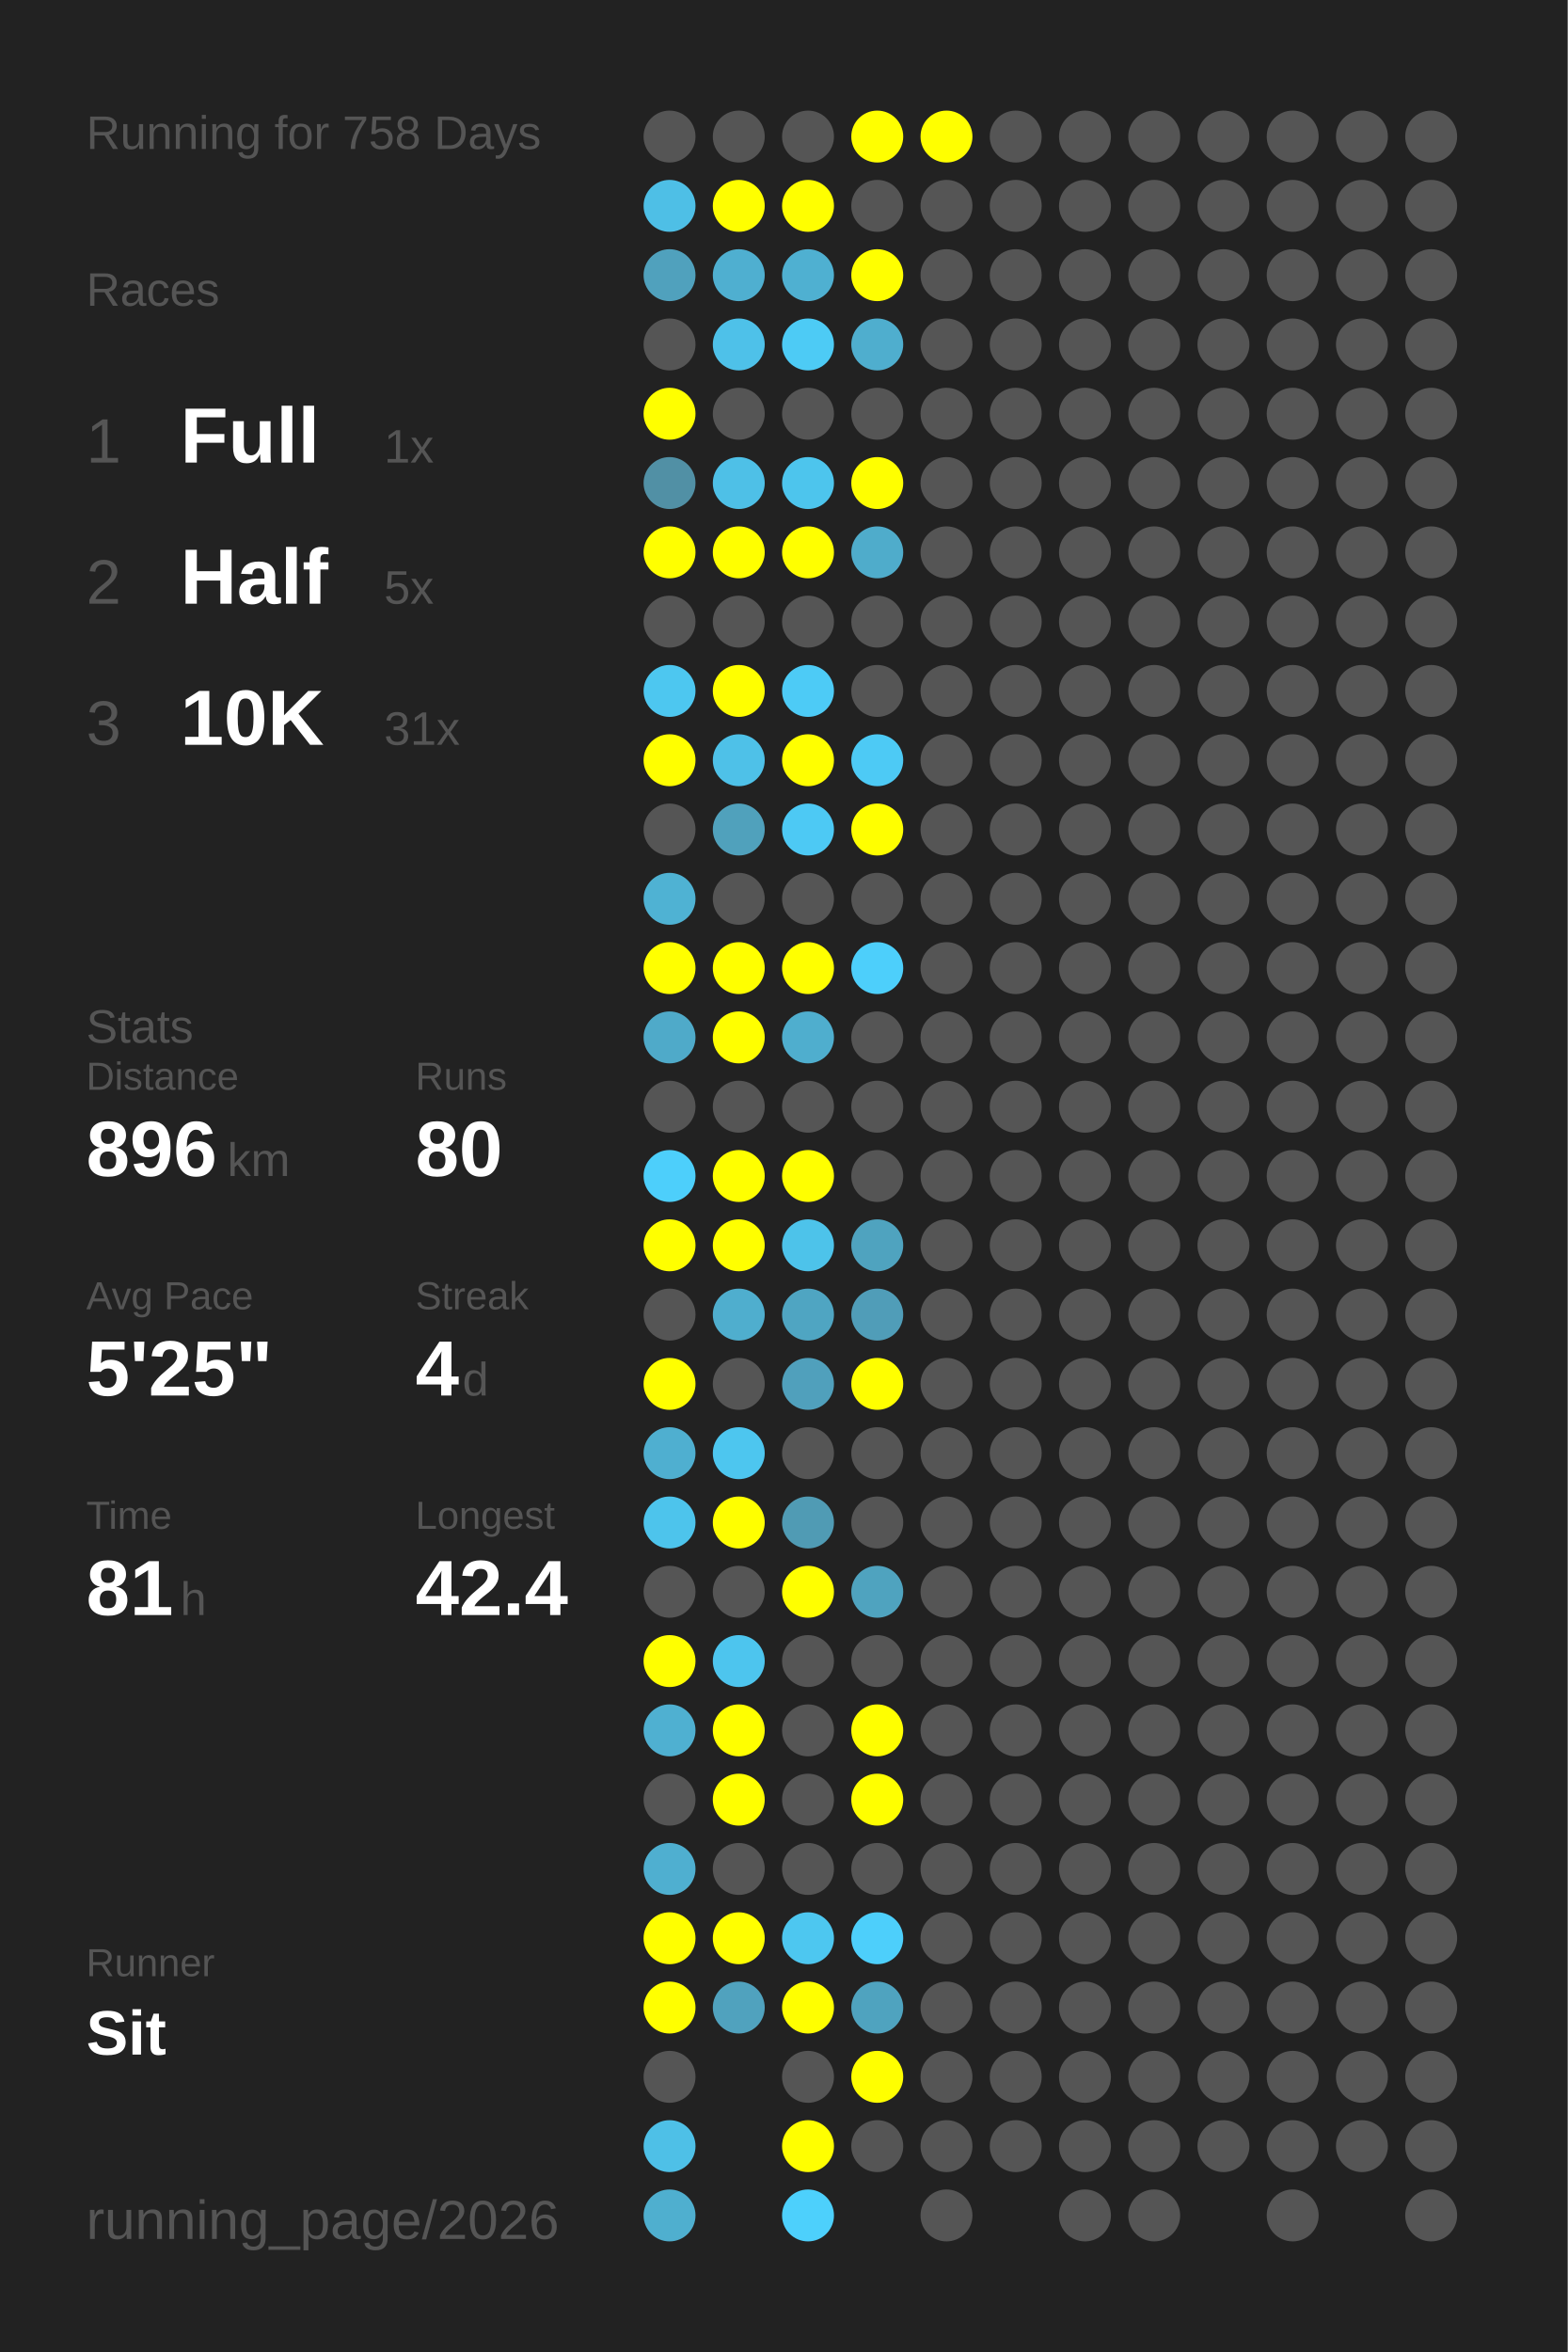
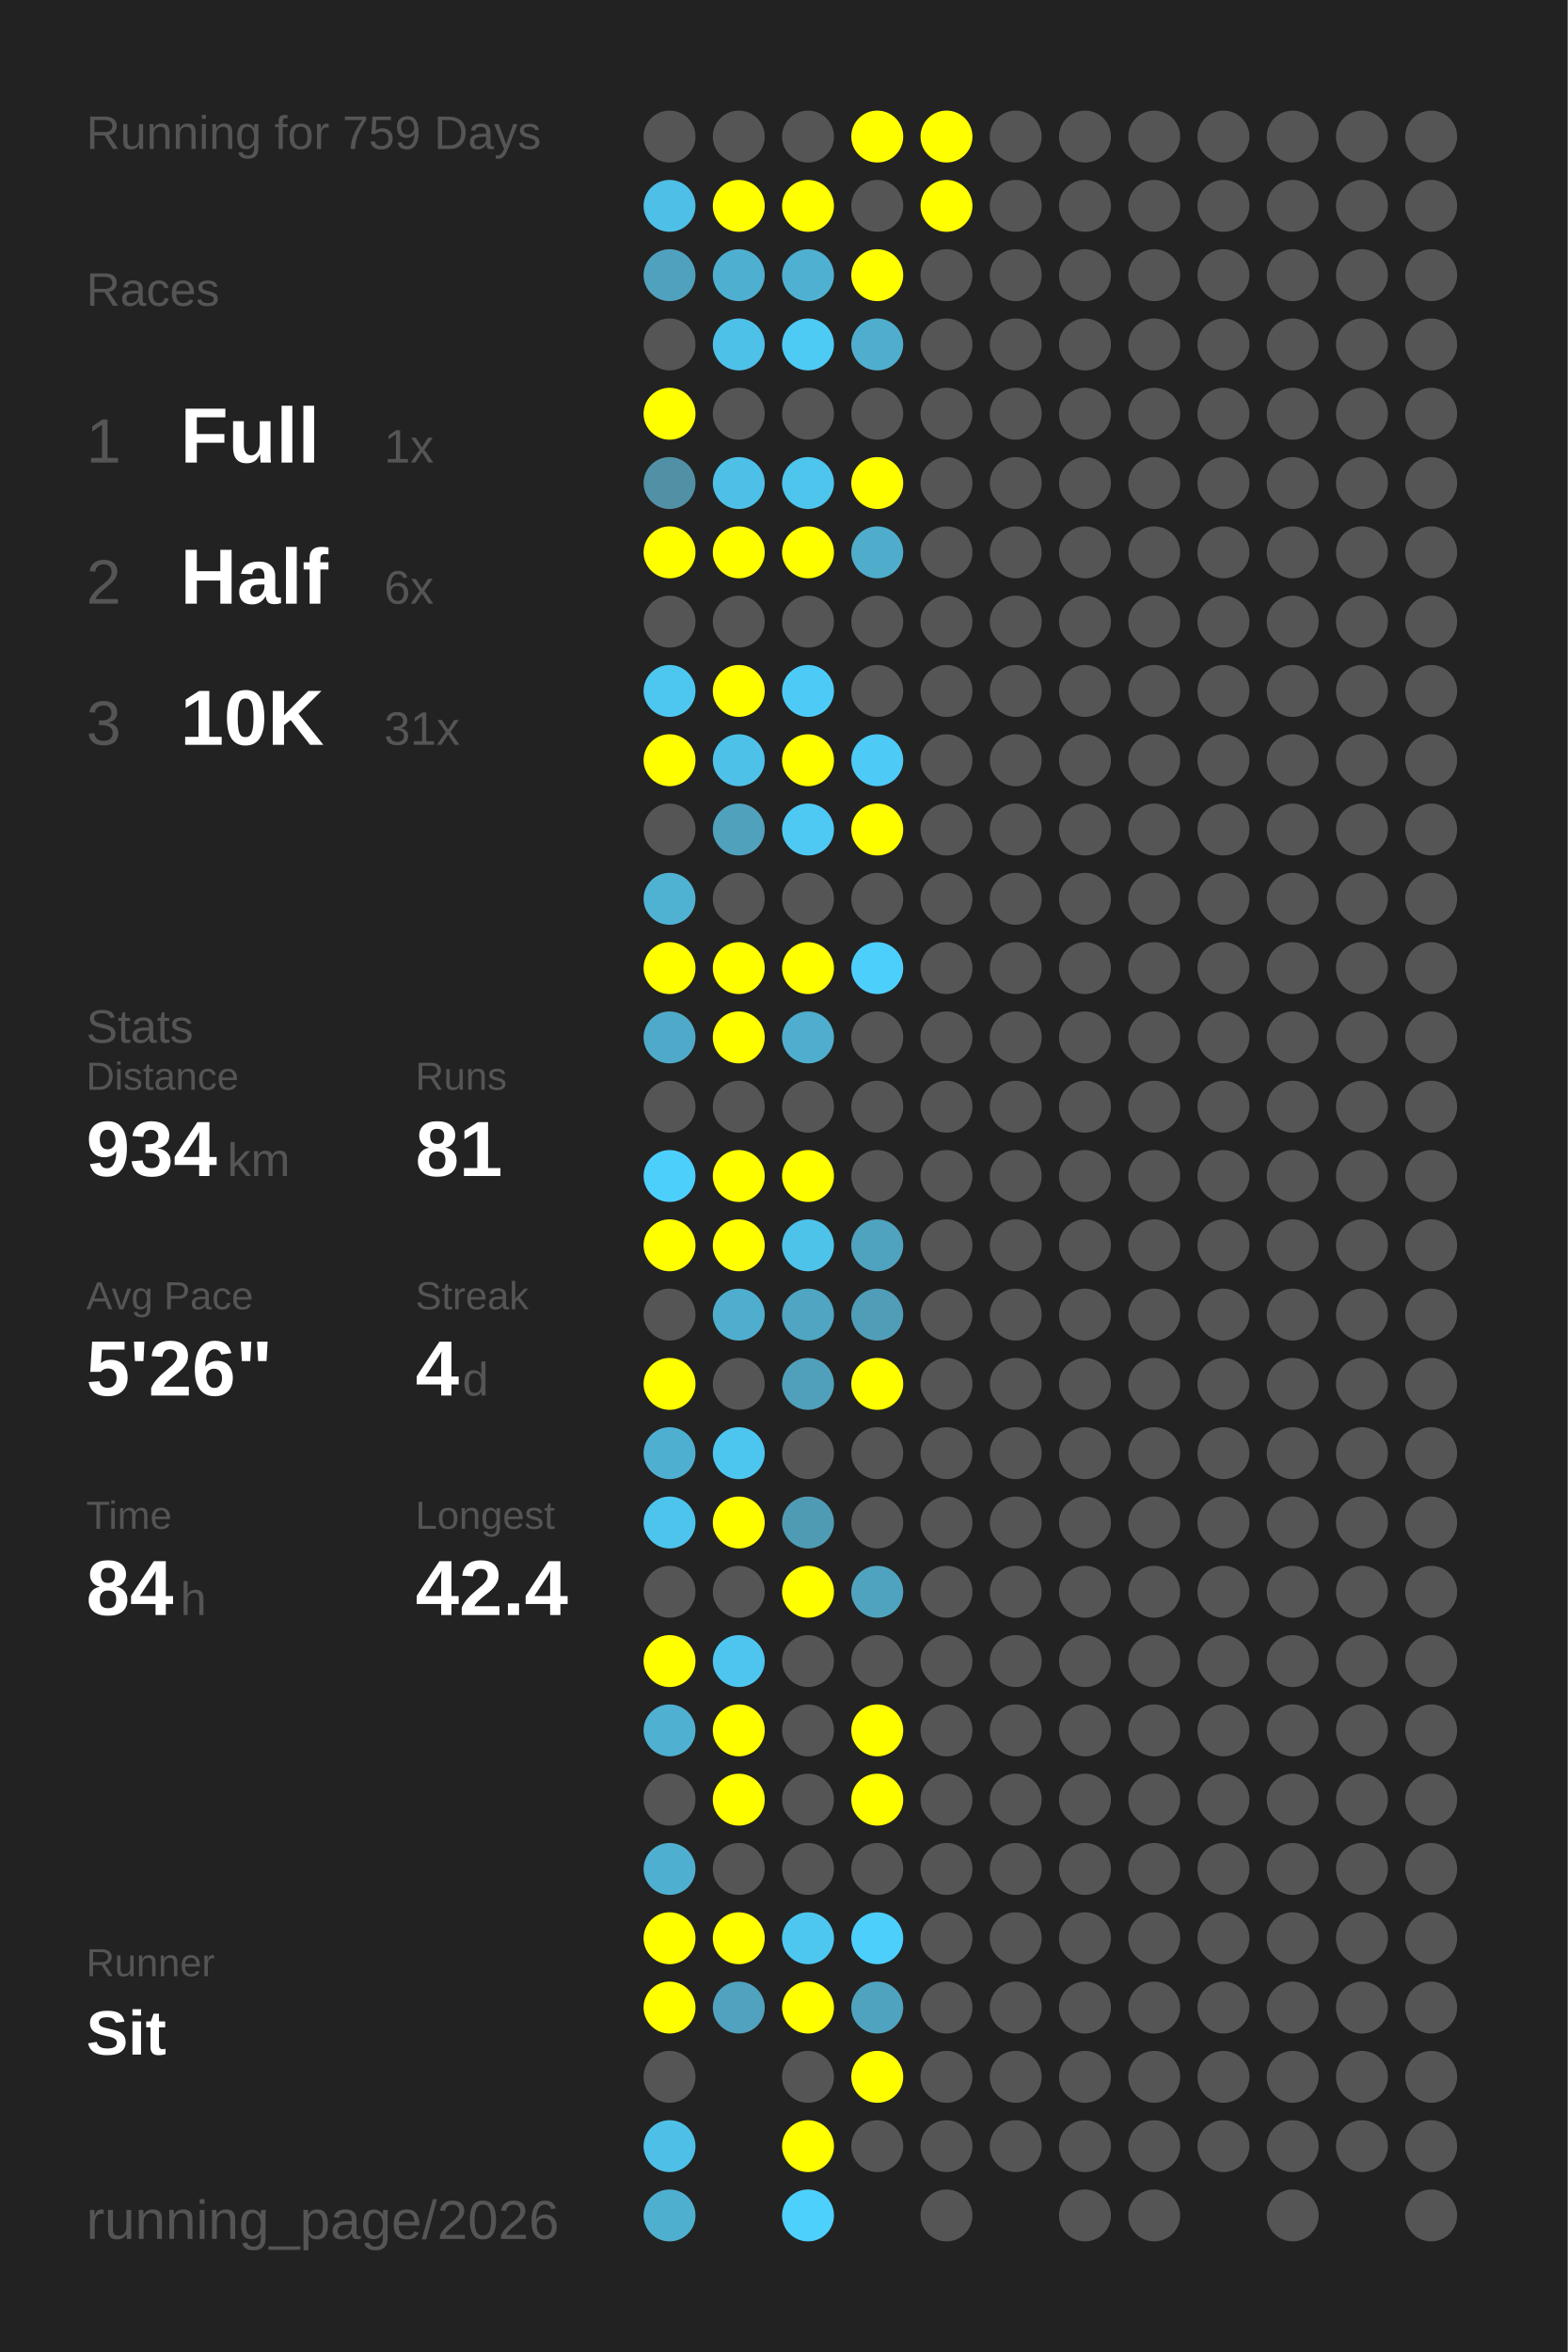
<svg xmlns="http://www.w3.org/2000/svg" baseProfile="full" height="300mm" version="1.1" viewBox="0,0,200,300" width="200mm">
  <defs />
  <rect fill="#222222" height="300" width="200" x="0" y="0" />
-   <text fill="#555555" style="font-size:6px; font-family:Arial;" x="11" y="19">Running for 758 Days</text>
+   <text fill="#555555" style="font-size:6px; font-family:Arial;" x="11" y="19">Running for 759 Days</text>
  <text fill="#555555" style="font-size:6px; font-family:Arial;" x="11" y="39">Races</text>
  <text fill="#555555" style="font-size:8px; font-family:Arial;" x="11" y="59">1</text>
  <text fill="#FFFFFF" style="font-size:10px; font-family:Arial; font-weight:bold;" x="23" y="59">Full</text>
  <text fill="#555555" style="font-size:6px; font-family:Arial;" x="49" y="59">1x</text>
  <text fill="#555555" style="font-size:8px; font-family:Arial;" x="11" y="77">2</text>
  <text fill="#FFFFFF" style="font-size:10px; font-family:Arial; font-weight:bold;" x="23" y="77">Half</text>
-   <text fill="#555555" style="font-size:6px; font-family:Arial;" x="49" y="77">5x</text>
+   <text fill="#555555" style="font-size:6px; font-family:Arial;" x="49" y="77">6x</text>
  <text fill="#555555" style="font-size:8px; font-family:Arial;" x="11" y="95">3</text>
  <text fill="#FFFFFF" style="font-size:10px; font-family:Arial; font-weight:bold;" x="23" y="95">10K</text>
  <text fill="#555555" style="font-size:6px; font-family:Arial;" x="49" y="95">31x</text>
  <text fill="#555555" style="font-size:6px; font-family:Arial;" x="11" y="133">Stats</text>
  <text fill="#555555" style="font-size:5px; font-family:Arial;" x="11" y="139">Distance</text>
-   <text fill="#FFFFFF" style="font-size:10px; font-family:Arial; font-weight:bold;" x="11" y="150">896</text>
+   <text fill="#FFFFFF" style="font-size:10px; font-family:Arial; font-weight:bold;" x="11" y="150">934</text>
  <text fill="#555555" style="font-size:6px; font-family:Arial;" x="29" y="150">km</text>
  <text fill="#555555" style="font-size:5px; font-family:Arial;" x="53" y="139">Runs</text>
-   <text fill="#FFFFFF" style="font-size:10px; font-family:Arial; font-weight:bold;" x="53" y="150">80</text>
+   <text fill="#FFFFFF" style="font-size:10px; font-family:Arial; font-weight:bold;" x="53" y="150">81</text>
  <text fill="#555555" style="font-size:5px; font-family:Arial;" x="11" y="167">Avg Pace</text>
-   <text fill="#FFFFFF" style="font-size:10px; font-family:Arial; font-weight:bold;" x="11" y="178">5'25"</text>
+   <text fill="#FFFFFF" style="font-size:10px; font-family:Arial; font-weight:bold;" x="11" y="178">5'26"</text>
  <text fill="#555555" style="font-size:5px; font-family:Arial;" x="53" y="167">Streak</text>
  <text fill="#FFFFFF" style="font-size:10px; font-family:Arial; font-weight:bold;" x="53" y="178">4</text>
  <text fill="#555555" style="font-size:6px; font-family:Arial;" x="59" y="178">d</text>
  <text fill="#555555" style="font-size:5px; font-family:Arial;" x="11" y="195">Time</text>
-   <text fill="#FFFFFF" style="font-size:10px; font-family:Arial; font-weight:bold;" x="11" y="206">81</text>
+   <text fill="#FFFFFF" style="font-size:10px; font-family:Arial; font-weight:bold;" x="11" y="206">84</text>
  <text fill="#555555" style="font-size:6px; font-family:Arial;" x="23" y="206">h</text>
  <text fill="#555555" style="font-size:5px; font-family:Arial;" x="53" y="195">Longest</text>
  <text fill="#FFFFFF" style="font-size:10px; font-family:Arial; font-weight:bold;" x="53" y="206">42.4</text>
  <text fill="#555555" style="font-size:5px; font-family:Arial;" x="11" y="252.065">Runner</text>
  <text fill="#FFFFFF" style="font-size:8px; font-family:Arial; font-weight:bold;" x="11" y="262.065">Sit</text>
  <text fill="#555555" style="font-size:7px; font-family:Arial;" x="11" y="285.581">running_page/2026</text>
  <circle cx="85.417" cy="17.419" fill="#555555" r="3.312" />
  <circle cx="85.417" cy="26.258" fill="#4ebfe6" r="3.312" />
  <circle cx="85.417" cy="35.097" fill="#50a1bd" r="3.312" />
  <circle cx="85.417" cy="43.935" fill="#555555" r="3.312" />
  <circle cx="85.417" cy="52.774" fill="#FFFF00" r="3.312" />
  <circle cx="85.417" cy="61.613" fill="#5190a5" r="3.312" />
  <circle cx="85.417" cy="70.452" fill="#FFFF00" r="3.312" />
  <circle cx="85.417" cy="79.29" fill="#555555" r="3.312" />
  <circle cx="85.417" cy="88.129" fill="#4dc7f0" r="3.312" />
  <circle cx="85.417" cy="96.968" fill="#FFFF00" r="3.312" />
  <circle cx="85.417" cy="105.806" fill="#555555" r="3.312" />
  <circle cx="85.417" cy="114.645" fill="#4fb2d3" r="3.312" />
  <circle cx="85.417" cy="123.484" fill="#FFFF00" r="3.312" />
  <circle cx="85.417" cy="132.323" fill="#4faac9" r="3.312" />
  <circle cx="85.417" cy="141.161" fill="#555555" r="3.312" />
  <circle cx="85.417" cy="150" fill="#4dcffb" r="3.312" />
  <circle cx="85.417" cy="158.839" fill="#FFFF00" r="3.312" />
  <circle cx="85.417" cy="167.677" fill="#555555" r="3.312" />
  <circle cx="85.417" cy="176.516" fill="#FFFF00" r="3.312" />
  <circle cx="85.417" cy="185.355" fill="#4fafd0" r="3.312" />
  <circle cx="85.417" cy="194.194" fill="#4dc4ec" r="3.312" />
  <circle cx="85.417" cy="203.032" fill="#555555" r="3.312" />
  <circle cx="85.417" cy="211.871" fill="#FFFF00" r="3.312" />
  <circle cx="85.417" cy="220.71" fill="#4fb0d1" r="3.312" />
  <circle cx="85.417" cy="229.548" fill="#555555" r="3.312" />
  <circle cx="85.417" cy="238.387" fill="#4fafd0" r="3.312" />
  <circle cx="85.417" cy="247.226" fill="#FFFF00" r="3.312" />
  <circle cx="85.417" cy="256.065" fill="#FFFF00" r="3.312" />
  <circle cx="85.417" cy="264.903" fill="#555555" r="3.312" />
  <circle cx="85.417" cy="273.742" fill="#4ec0e7" r="3.312" />
  <circle cx="85.417" cy="282.581" fill="#4fafcf" r="3.312" />
  <circle cx="94.25" cy="17.419" fill="#555555" r="3.312" />
  <circle cx="94.25" cy="26.258" fill="#FFFF00" r="3.312" />
  <circle cx="94.25" cy="35.097" fill="#4fafd0" r="3.312" />
  <circle cx="94.25" cy="43.935" fill="#4ec1e9" r="3.312" />
  <circle cx="94.25" cy="52.774" fill="#555555" r="3.312" />
  <circle cx="94.25" cy="61.613" fill="#4ec0e7" r="3.312" />
  <circle cx="94.25" cy="70.452" fill="#FFFF00" r="3.312" />
  <circle cx="94.25" cy="79.29" fill="#555555" r="3.312" />
  <circle cx="94.25" cy="88.129" fill="#FFFF00" r="3.312" />
  <circle cx="94.25" cy="96.968" fill="#4ec1e8" r="3.312" />
  <circle cx="94.25" cy="105.806" fill="#50a1bc" r="3.312" />
  <circle cx="94.25" cy="114.645" fill="#555555" r="3.312" />
  <circle cx="94.25" cy="123.484" fill="#FFFF00" r="3.312" />
  <circle cx="94.25" cy="132.323" fill="#FFFF00" r="3.312" />
  <circle cx="94.25" cy="141.161" fill="#555555" r="3.312" />
  <circle cx="94.25" cy="150" fill="#FFFF00" r="3.312" />
  <circle cx="94.25" cy="158.839" fill="#FFFF00" r="3.312" />
  <circle cx="94.25" cy="167.677" fill="#4faece" r="3.312" />
  <circle cx="94.25" cy="176.516" fill="#555555" r="3.312" />
  <circle cx="94.25" cy="185.355" fill="#4dc6ef" r="3.312" />
  <circle cx="94.25" cy="194.194" fill="#FFFF00" r="3.312" />
  <circle cx="94.25" cy="203.032" fill="#555555" r="3.312" />
  <circle cx="94.25" cy="211.871" fill="#4dc5ee" r="3.312" />
  <circle cx="94.25" cy="220.71" fill="#FFFF00" r="3.312" />
  <circle cx="94.25" cy="229.548" fill="#FFFF00" r="3.312" />
  <circle cx="94.25" cy="238.387" fill="#555555" r="3.312" />
  <circle cx="94.25" cy="247.226" fill="#FFFF00" r="3.312" />
  <circle cx="94.25" cy="256.065" fill="#50a2be" r="3.312" />
  <circle cx="103.083" cy="17.419" fill="#555555" r="3.312" />
  <circle cx="103.083" cy="26.258" fill="#FFFF00" r="3.312" />
  <circle cx="103.083" cy="35.097" fill="#4fb0d1" r="3.312" />
  <circle cx="103.083" cy="43.935" fill="#4dcbf5" r="3.312" />
  <circle cx="103.083" cy="52.774" fill="#555555" r="3.312" />
  <circle cx="103.083" cy="61.613" fill="#4dc5ed" r="3.312" />
  <circle cx="103.083" cy="70.452" fill="#FFFF00" r="3.312" />
  <circle cx="103.083" cy="79.29" fill="#555555" r="3.312" />
  <circle cx="103.083" cy="88.129" fill="#4dcbf6" r="3.312" />
  <circle cx="103.083" cy="96.968" fill="#FFFF00" r="3.312" />
  <circle cx="103.083" cy="105.806" fill="#4dc9f4" r="3.312" />
  <circle cx="103.083" cy="114.645" fill="#555555" r="3.312" />
  <circle cx="103.083" cy="123.484" fill="#FFFF00" r="3.312" />
  <circle cx="103.083" cy="132.323" fill="#4faece" r="3.312" />
  <circle cx="103.083" cy="141.161" fill="#555555" r="3.312" />
  <circle cx="103.083" cy="150" fill="#FFFF00" r="3.312" />
  <circle cx="103.083" cy="158.839" fill="#4dc3ea" r="3.312" />
  <circle cx="103.083" cy="167.677" fill="#4fa5c2" r="3.312" />
  <circle cx="103.083" cy="176.516" fill="#50a0bc" r="3.312" />
  <circle cx="103.083" cy="185.355" fill="#555555" r="3.312" />
  <circle cx="103.083" cy="194.194" fill="#509bb4" r="3.312" />
  <circle cx="103.083" cy="203.032" fill="#FFFF00" r="3.312" />
  <circle cx="103.083" cy="211.871" fill="#555555" r="3.312" />
  <circle cx="103.083" cy="220.71" fill="#555555" r="3.312" />
  <circle cx="103.083" cy="229.548" fill="#555555" r="3.312" />
  <circle cx="103.083" cy="238.387" fill="#555555" r="3.312" />
  <circle cx="103.083" cy="247.226" fill="#4dc7f0" r="3.312" />
  <circle cx="103.083" cy="256.065" fill="#FFFF00" r="3.312" />
  <circle cx="103.083" cy="264.903" fill="#555555" r="3.312" />
  <circle cx="103.083" cy="273.742" fill="#FFFF00" r="3.312" />
  <circle cx="103.083" cy="282.581" fill="#4dd0fc" r="3.312" />
  <circle cx="111.917" cy="17.419" fill="#FFFF00" r="3.312" />
  <circle cx="111.917" cy="26.258" fill="#555555" r="3.312" />
  <circle cx="111.917" cy="35.097" fill="#FFFF00" r="3.312" />
  <circle cx="111.917" cy="43.935" fill="#4faece" r="3.312" />
  <circle cx="111.917" cy="52.774" fill="#555555" r="3.312" />
  <circle cx="111.917" cy="61.613" fill="#FFFF00" r="3.312" />
  <circle cx="111.917" cy="70.452" fill="#4faccb" r="3.312" />
  <circle cx="111.917" cy="79.29" fill="#555555" r="3.312" />
  <circle cx="111.917" cy="88.129" fill="#555555" r="3.312" />
  <circle cx="111.917" cy="96.968" fill="#4dcaf5" r="3.312" />
  <circle cx="111.917" cy="105.806" fill="#FFFF00" r="3.312" />
  <circle cx="111.917" cy="114.645" fill="#555555" r="3.312" />
  <circle cx="111.917" cy="123.484" fill="#4dcffb" r="3.312" />
  <circle cx="111.917" cy="132.323" fill="#555555" r="3.312" />
  <circle cx="111.917" cy="141.161" fill="#555555" r="3.312" />
  <circle cx="111.917" cy="150" fill="#555555" r="3.312" />
  <circle cx="111.917" cy="158.839" fill="#4fa3bf" r="3.312" />
  <circle cx="111.917" cy="167.677" fill="#509db8" r="3.312" />
  <circle cx="111.917" cy="176.516" fill="#FFFF00" r="3.312" />
  <circle cx="111.917" cy="185.355" fill="#555555" r="3.312" />
  <circle cx="111.917" cy="194.194" fill="#555555" r="3.312" />
  <circle cx="111.917" cy="203.032" fill="#4fa3bf" r="3.312" />
  <circle cx="111.917" cy="211.871" fill="#555555" r="3.312" />
  <circle cx="111.917" cy="220.71" fill="#FFFF00" r="3.312" />
  <circle cx="111.917" cy="229.548" fill="#FFFF00" r="3.312" />
  <circle cx="111.917" cy="238.387" fill="#555555" r="3.312" />
  <circle cx="111.917" cy="247.226" fill="#4dcffb" r="3.312" />
  <circle cx="111.917" cy="256.065" fill="#4fa3bf" r="3.312" />
  <circle cx="111.917" cy="264.903" fill="#FFFF00" r="3.312" />
  <circle cx="111.917" cy="273.742" fill="#555555" r="3.312" />
  <circle cx="120.75" cy="17.419" fill="#FFFF00" r="3.312" />
-   <circle cx="120.75" cy="26.258" fill="#555555" r="3.312" />
+   <circle cx="120.75" cy="26.258" fill="#FFFF00" r="3.312" />
  <circle cx="120.75" cy="35.097" fill="#555555" r="3.312" />
  <circle cx="120.75" cy="43.935" fill="#555555" r="3.312" />
  <circle cx="120.75" cy="52.774" fill="#555555" r="3.312" />
  <circle cx="120.75" cy="61.613" fill="#555555" r="3.312" />
  <circle cx="120.75" cy="70.452" fill="#555555" r="3.312" />
  <circle cx="120.75" cy="79.29" fill="#555555" r="3.312" />
  <circle cx="120.75" cy="88.129" fill="#555555" r="3.312" />
  <circle cx="120.75" cy="96.968" fill="#555555" r="3.312" />
  <circle cx="120.75" cy="105.806" fill="#555555" r="3.312" />
  <circle cx="120.75" cy="114.645" fill="#555555" r="3.312" />
  <circle cx="120.75" cy="123.484" fill="#555555" r="3.312" />
  <circle cx="120.75" cy="132.323" fill="#555555" r="3.312" />
  <circle cx="120.75" cy="141.161" fill="#555555" r="3.312" />
  <circle cx="120.75" cy="150" fill="#555555" r="3.312" />
  <circle cx="120.75" cy="158.839" fill="#555555" r="3.312" />
  <circle cx="120.75" cy="167.677" fill="#555555" r="3.312" />
  <circle cx="120.75" cy="176.516" fill="#555555" r="3.312" />
  <circle cx="120.75" cy="185.355" fill="#555555" r="3.312" />
  <circle cx="120.75" cy="194.194" fill="#555555" r="3.312" />
  <circle cx="120.75" cy="203.032" fill="#555555" r="3.312" />
  <circle cx="120.75" cy="211.871" fill="#555555" r="3.312" />
  <circle cx="120.75" cy="220.71" fill="#555555" r="3.312" />
  <circle cx="120.75" cy="229.548" fill="#555555" r="3.312" />
  <circle cx="120.75" cy="238.387" fill="#555555" r="3.312" />
  <circle cx="120.75" cy="247.226" fill="#555555" r="3.312" />
  <circle cx="120.75" cy="256.065" fill="#555555" r="3.312" />
  <circle cx="120.75" cy="264.903" fill="#555555" r="3.312" />
  <circle cx="120.75" cy="273.742" fill="#555555" r="3.312" />
  <circle cx="120.75" cy="282.581" fill="#555555" r="3.312" />
  <circle cx="129.583" cy="17.419" fill="#555555" r="3.312" />
  <circle cx="129.583" cy="26.258" fill="#555555" r="3.312" />
  <circle cx="129.583" cy="35.097" fill="#555555" r="3.312" />
  <circle cx="129.583" cy="43.935" fill="#555555" r="3.312" />
  <circle cx="129.583" cy="52.774" fill="#555555" r="3.312" />
  <circle cx="129.583" cy="61.613" fill="#555555" r="3.312" />
  <circle cx="129.583" cy="70.452" fill="#555555" r="3.312" />
  <circle cx="129.583" cy="79.29" fill="#555555" r="3.312" />
  <circle cx="129.583" cy="88.129" fill="#555555" r="3.312" />
  <circle cx="129.583" cy="96.968" fill="#555555" r="3.312" />
  <circle cx="129.583" cy="105.806" fill="#555555" r="3.312" />
  <circle cx="129.583" cy="114.645" fill="#555555" r="3.312" />
  <circle cx="129.583" cy="123.484" fill="#555555" r="3.312" />
  <circle cx="129.583" cy="132.323" fill="#555555" r="3.312" />
  <circle cx="129.583" cy="141.161" fill="#555555" r="3.312" />
  <circle cx="129.583" cy="150" fill="#555555" r="3.312" />
  <circle cx="129.583" cy="158.839" fill="#555555" r="3.312" />
  <circle cx="129.583" cy="167.677" fill="#555555" r="3.312" />
  <circle cx="129.583" cy="176.516" fill="#555555" r="3.312" />
  <circle cx="129.583" cy="185.355" fill="#555555" r="3.312" />
  <circle cx="129.583" cy="194.194" fill="#555555" r="3.312" />
  <circle cx="129.583" cy="203.032" fill="#555555" r="3.312" />
  <circle cx="129.583" cy="211.871" fill="#555555" r="3.312" />
  <circle cx="129.583" cy="220.71" fill="#555555" r="3.312" />
  <circle cx="129.583" cy="229.548" fill="#555555" r="3.312" />
  <circle cx="129.583" cy="238.387" fill="#555555" r="3.312" />
  <circle cx="129.583" cy="247.226" fill="#555555" r="3.312" />
  <circle cx="129.583" cy="256.065" fill="#555555" r="3.312" />
  <circle cx="129.583" cy="264.903" fill="#555555" r="3.312" />
  <circle cx="129.583" cy="273.742" fill="#555555" r="3.312" />
  <circle cx="138.417" cy="17.419" fill="#555555" r="3.312" />
  <circle cx="138.417" cy="26.258" fill="#555555" r="3.312" />
  <circle cx="138.417" cy="35.097" fill="#555555" r="3.312" />
  <circle cx="138.417" cy="43.935" fill="#555555" r="3.312" />
  <circle cx="138.417" cy="52.774" fill="#555555" r="3.312" />
  <circle cx="138.417" cy="61.613" fill="#555555" r="3.312" />
  <circle cx="138.417" cy="70.452" fill="#555555" r="3.312" />
  <circle cx="138.417" cy="79.29" fill="#555555" r="3.312" />
  <circle cx="138.417" cy="88.129" fill="#555555" r="3.312" />
  <circle cx="138.417" cy="96.968" fill="#555555" r="3.312" />
  <circle cx="138.417" cy="105.806" fill="#555555" r="3.312" />
  <circle cx="138.417" cy="114.645" fill="#555555" r="3.312" />
  <circle cx="138.417" cy="123.484" fill="#555555" r="3.312" />
  <circle cx="138.417" cy="132.323" fill="#555555" r="3.312" />
  <circle cx="138.417" cy="141.161" fill="#555555" r="3.312" />
  <circle cx="138.417" cy="150" fill="#555555" r="3.312" />
  <circle cx="138.417" cy="158.839" fill="#555555" r="3.312" />
  <circle cx="138.417" cy="167.677" fill="#555555" r="3.312" />
  <circle cx="138.417" cy="176.516" fill="#555555" r="3.312" />
  <circle cx="138.417" cy="185.355" fill="#555555" r="3.312" />
  <circle cx="138.417" cy="194.194" fill="#555555" r="3.312" />
  <circle cx="138.417" cy="203.032" fill="#555555" r="3.312" />
  <circle cx="138.417" cy="211.871" fill="#555555" r="3.312" />
  <circle cx="138.417" cy="220.71" fill="#555555" r="3.312" />
  <circle cx="138.417" cy="229.548" fill="#555555" r="3.312" />
  <circle cx="138.417" cy="238.387" fill="#555555" r="3.312" />
  <circle cx="138.417" cy="247.226" fill="#555555" r="3.312" />
  <circle cx="138.417" cy="256.065" fill="#555555" r="3.312" />
  <circle cx="138.417" cy="264.903" fill="#555555" r="3.312" />
  <circle cx="138.417" cy="273.742" fill="#555555" r="3.312" />
  <circle cx="138.417" cy="282.581" fill="#555555" r="3.312" />
  <circle cx="147.25" cy="17.419" fill="#555555" r="3.312" />
  <circle cx="147.25" cy="26.258" fill="#555555" r="3.312" />
  <circle cx="147.25" cy="35.097" fill="#555555" r="3.312" />
  <circle cx="147.25" cy="43.935" fill="#555555" r="3.312" />
  <circle cx="147.25" cy="52.774" fill="#555555" r="3.312" />
  <circle cx="147.25" cy="61.613" fill="#555555" r="3.312" />
  <circle cx="147.25" cy="70.452" fill="#555555" r="3.312" />
  <circle cx="147.25" cy="79.29" fill="#555555" r="3.312" />
  <circle cx="147.25" cy="88.129" fill="#555555" r="3.312" />
  <circle cx="147.25" cy="96.968" fill="#555555" r="3.312" />
  <circle cx="147.25" cy="105.806" fill="#555555" r="3.312" />
  <circle cx="147.25" cy="114.645" fill="#555555" r="3.312" />
  <circle cx="147.25" cy="123.484" fill="#555555" r="3.312" />
  <circle cx="147.25" cy="132.323" fill="#555555" r="3.312" />
  <circle cx="147.25" cy="141.161" fill="#555555" r="3.312" />
  <circle cx="147.25" cy="150" fill="#555555" r="3.312" />
  <circle cx="147.25" cy="158.839" fill="#555555" r="3.312" />
  <circle cx="147.25" cy="167.677" fill="#555555" r="3.312" />
  <circle cx="147.25" cy="176.516" fill="#555555" r="3.312" />
  <circle cx="147.25" cy="185.355" fill="#555555" r="3.312" />
  <circle cx="147.25" cy="194.194" fill="#555555" r="3.312" />
  <circle cx="147.25" cy="203.032" fill="#555555" r="3.312" />
  <circle cx="147.25" cy="211.871" fill="#555555" r="3.312" />
  <circle cx="147.25" cy="220.71" fill="#555555" r="3.312" />
  <circle cx="147.25" cy="229.548" fill="#555555" r="3.312" />
  <circle cx="147.25" cy="238.387" fill="#555555" r="3.312" />
  <circle cx="147.25" cy="247.226" fill="#555555" r="3.312" />
  <circle cx="147.25" cy="256.065" fill="#555555" r="3.312" />
  <circle cx="147.25" cy="264.903" fill="#555555" r="3.312" />
  <circle cx="147.25" cy="273.742" fill="#555555" r="3.312" />
  <circle cx="147.25" cy="282.581" fill="#555555" r="3.312" />
  <circle cx="156.083" cy="17.419" fill="#555555" r="3.312" />
  <circle cx="156.083" cy="26.258" fill="#555555" r="3.312" />
  <circle cx="156.083" cy="35.097" fill="#555555" r="3.312" />
  <circle cx="156.083" cy="43.935" fill="#555555" r="3.312" />
  <circle cx="156.083" cy="52.774" fill="#555555" r="3.312" />
  <circle cx="156.083" cy="61.613" fill="#555555" r="3.312" />
  <circle cx="156.083" cy="70.452" fill="#555555" r="3.312" />
  <circle cx="156.083" cy="79.29" fill="#555555" r="3.312" />
  <circle cx="156.083" cy="88.129" fill="#555555" r="3.312" />
  <circle cx="156.083" cy="96.968" fill="#555555" r="3.312" />
  <circle cx="156.083" cy="105.806" fill="#555555" r="3.312" />
  <circle cx="156.083" cy="114.645" fill="#555555" r="3.312" />
  <circle cx="156.083" cy="123.484" fill="#555555" r="3.312" />
  <circle cx="156.083" cy="132.323" fill="#555555" r="3.312" />
  <circle cx="156.083" cy="141.161" fill="#555555" r="3.312" />
  <circle cx="156.083" cy="150" fill="#555555" r="3.312" />
  <circle cx="156.083" cy="158.839" fill="#555555" r="3.312" />
  <circle cx="156.083" cy="167.677" fill="#555555" r="3.312" />
  <circle cx="156.083" cy="176.516" fill="#555555" r="3.312" />
  <circle cx="156.083" cy="185.355" fill="#555555" r="3.312" />
  <circle cx="156.083" cy="194.194" fill="#555555" r="3.312" />
  <circle cx="156.083" cy="203.032" fill="#555555" r="3.312" />
  <circle cx="156.083" cy="211.871" fill="#555555" r="3.312" />
  <circle cx="156.083" cy="220.71" fill="#555555" r="3.312" />
  <circle cx="156.083" cy="229.548" fill="#555555" r="3.312" />
  <circle cx="156.083" cy="238.387" fill="#555555" r="3.312" />
  <circle cx="156.083" cy="247.226" fill="#555555" r="3.312" />
  <circle cx="156.083" cy="256.065" fill="#555555" r="3.312" />
  <circle cx="156.083" cy="264.903" fill="#555555" r="3.312" />
  <circle cx="156.083" cy="273.742" fill="#555555" r="3.312" />
  <circle cx="164.917" cy="17.419" fill="#555555" r="3.312" />
  <circle cx="164.917" cy="26.258" fill="#555555" r="3.312" />
  <circle cx="164.917" cy="35.097" fill="#555555" r="3.312" />
  <circle cx="164.917" cy="43.935" fill="#555555" r="3.312" />
  <circle cx="164.917" cy="52.774" fill="#555555" r="3.312" />
  <circle cx="164.917" cy="61.613" fill="#555555" r="3.312" />
  <circle cx="164.917" cy="70.452" fill="#555555" r="3.312" />
  <circle cx="164.917" cy="79.29" fill="#555555" r="3.312" />
  <circle cx="164.917" cy="88.129" fill="#555555" r="3.312" />
  <circle cx="164.917" cy="96.968" fill="#555555" r="3.312" />
  <circle cx="164.917" cy="105.806" fill="#555555" r="3.312" />
  <circle cx="164.917" cy="114.645" fill="#555555" r="3.312" />
  <circle cx="164.917" cy="123.484" fill="#555555" r="3.312" />
  <circle cx="164.917" cy="132.323" fill="#555555" r="3.312" />
  <circle cx="164.917" cy="141.161" fill="#555555" r="3.312" />
  <circle cx="164.917" cy="150" fill="#555555" r="3.312" />
  <circle cx="164.917" cy="158.839" fill="#555555" r="3.312" />
  <circle cx="164.917" cy="167.677" fill="#555555" r="3.312" />
  <circle cx="164.917" cy="176.516" fill="#555555" r="3.312" />
  <circle cx="164.917" cy="185.355" fill="#555555" r="3.312" />
  <circle cx="164.917" cy="194.194" fill="#555555" r="3.312" />
  <circle cx="164.917" cy="203.032" fill="#555555" r="3.312" />
  <circle cx="164.917" cy="211.871" fill="#555555" r="3.312" />
  <circle cx="164.917" cy="220.71" fill="#555555" r="3.312" />
  <circle cx="164.917" cy="229.548" fill="#555555" r="3.312" />
  <circle cx="164.917" cy="238.387" fill="#555555" r="3.312" />
  <circle cx="164.917" cy="247.226" fill="#555555" r="3.312" />
  <circle cx="164.917" cy="256.065" fill="#555555" r="3.312" />
  <circle cx="164.917" cy="264.903" fill="#555555" r="3.312" />
  <circle cx="164.917" cy="273.742" fill="#555555" r="3.312" />
  <circle cx="164.917" cy="282.581" fill="#555555" r="3.312" />
  <circle cx="173.75" cy="17.419" fill="#555555" r="3.312" />
  <circle cx="173.75" cy="26.258" fill="#555555" r="3.312" />
  <circle cx="173.75" cy="35.097" fill="#555555" r="3.312" />
  <circle cx="173.75" cy="43.935" fill="#555555" r="3.312" />
  <circle cx="173.75" cy="52.774" fill="#555555" r="3.312" />
  <circle cx="173.75" cy="61.613" fill="#555555" r="3.312" />
  <circle cx="173.75" cy="70.452" fill="#555555" r="3.312" />
  <circle cx="173.75" cy="79.29" fill="#555555" r="3.312" />
  <circle cx="173.75" cy="88.129" fill="#555555" r="3.312" />
  <circle cx="173.75" cy="96.968" fill="#555555" r="3.312" />
  <circle cx="173.75" cy="105.806" fill="#555555" r="3.312" />
  <circle cx="173.75" cy="114.645" fill="#555555" r="3.312" />
  <circle cx="173.75" cy="123.484" fill="#555555" r="3.312" />
  <circle cx="173.75" cy="132.323" fill="#555555" r="3.312" />
  <circle cx="173.75" cy="141.161" fill="#555555" r="3.312" />
  <circle cx="173.75" cy="150" fill="#555555" r="3.312" />
  <circle cx="173.75" cy="158.839" fill="#555555" r="3.312" />
  <circle cx="173.75" cy="167.677" fill="#555555" r="3.312" />
  <circle cx="173.75" cy="176.516" fill="#555555" r="3.312" />
  <circle cx="173.75" cy="185.355" fill="#555555" r="3.312" />
  <circle cx="173.75" cy="194.194" fill="#555555" r="3.312" />
  <circle cx="173.75" cy="203.032" fill="#555555" r="3.312" />
  <circle cx="173.75" cy="211.871" fill="#555555" r="3.312" />
  <circle cx="173.75" cy="220.71" fill="#555555" r="3.312" />
  <circle cx="173.75" cy="229.548" fill="#555555" r="3.312" />
  <circle cx="173.75" cy="238.387" fill="#555555" r="3.312" />
  <circle cx="173.75" cy="247.226" fill="#555555" r="3.312" />
  <circle cx="173.75" cy="256.065" fill="#555555" r="3.312" />
  <circle cx="173.75" cy="264.903" fill="#555555" r="3.312" />
  <circle cx="173.75" cy="273.742" fill="#555555" r="3.312" />
  <circle cx="182.583" cy="17.419" fill="#555555" r="3.312" />
  <circle cx="182.583" cy="26.258" fill="#555555" r="3.312" />
  <circle cx="182.583" cy="35.097" fill="#555555" r="3.312" />
  <circle cx="182.583" cy="43.935" fill="#555555" r="3.312" />
  <circle cx="182.583" cy="52.774" fill="#555555" r="3.312" />
  <circle cx="182.583" cy="61.613" fill="#555555" r="3.312" />
  <circle cx="182.583" cy="70.452" fill="#555555" r="3.312" />
  <circle cx="182.583" cy="79.29" fill="#555555" r="3.312" />
  <circle cx="182.583" cy="88.129" fill="#555555" r="3.312" />
  <circle cx="182.583" cy="96.968" fill="#555555" r="3.312" />
  <circle cx="182.583" cy="105.806" fill="#555555" r="3.312" />
  <circle cx="182.583" cy="114.645" fill="#555555" r="3.312" />
  <circle cx="182.583" cy="123.484" fill="#555555" r="3.312" />
  <circle cx="182.583" cy="132.323" fill="#555555" r="3.312" />
  <circle cx="182.583" cy="141.161" fill="#555555" r="3.312" />
  <circle cx="182.583" cy="150" fill="#555555" r="3.312" />
  <circle cx="182.583" cy="158.839" fill="#555555" r="3.312" />
  <circle cx="182.583" cy="167.677" fill="#555555" r="3.312" />
  <circle cx="182.583" cy="176.516" fill="#555555" r="3.312" />
  <circle cx="182.583" cy="185.355" fill="#555555" r="3.312" />
  <circle cx="182.583" cy="194.194" fill="#555555" r="3.312" />
  <circle cx="182.583" cy="203.032" fill="#555555" r="3.312" />
  <circle cx="182.583" cy="211.871" fill="#555555" r="3.312" />
  <circle cx="182.583" cy="220.71" fill="#555555" r="3.312" />
  <circle cx="182.583" cy="229.548" fill="#555555" r="3.312" />
  <circle cx="182.583" cy="238.387" fill="#555555" r="3.312" />
  <circle cx="182.583" cy="247.226" fill="#555555" r="3.312" />
  <circle cx="182.583" cy="256.065" fill="#555555" r="3.312" />
  <circle cx="182.583" cy="264.903" fill="#555555" r="3.312" />
  <circle cx="182.583" cy="273.742" fill="#555555" r="3.312" />
  <circle cx="182.583" cy="282.581" fill="#555555" r="3.312" />
</svg>
